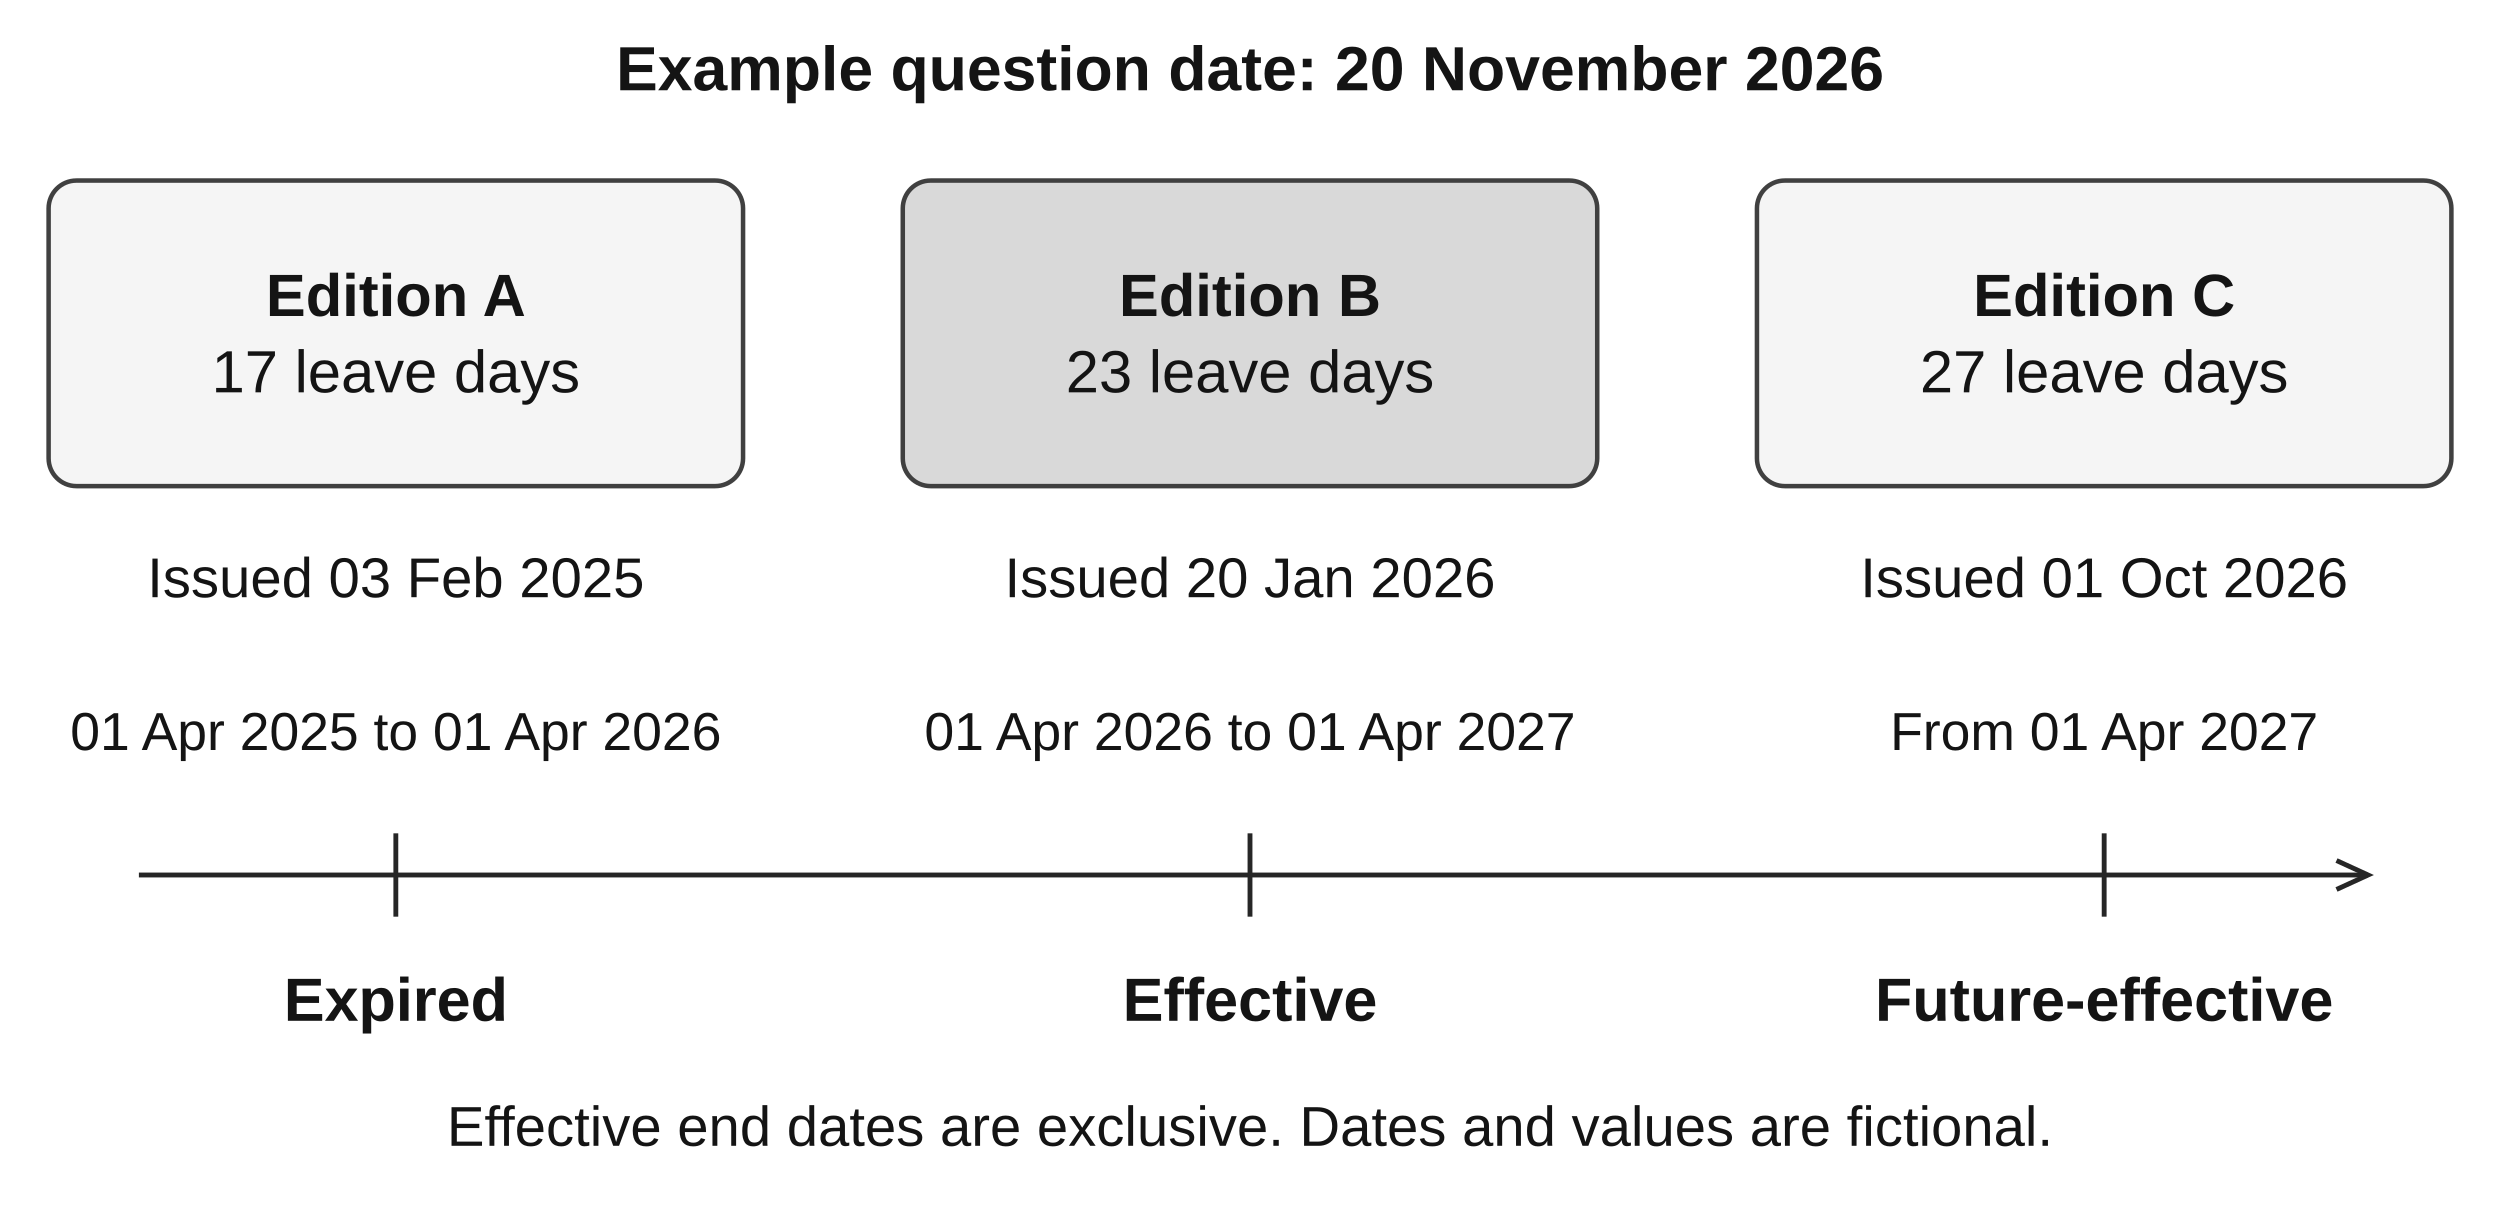
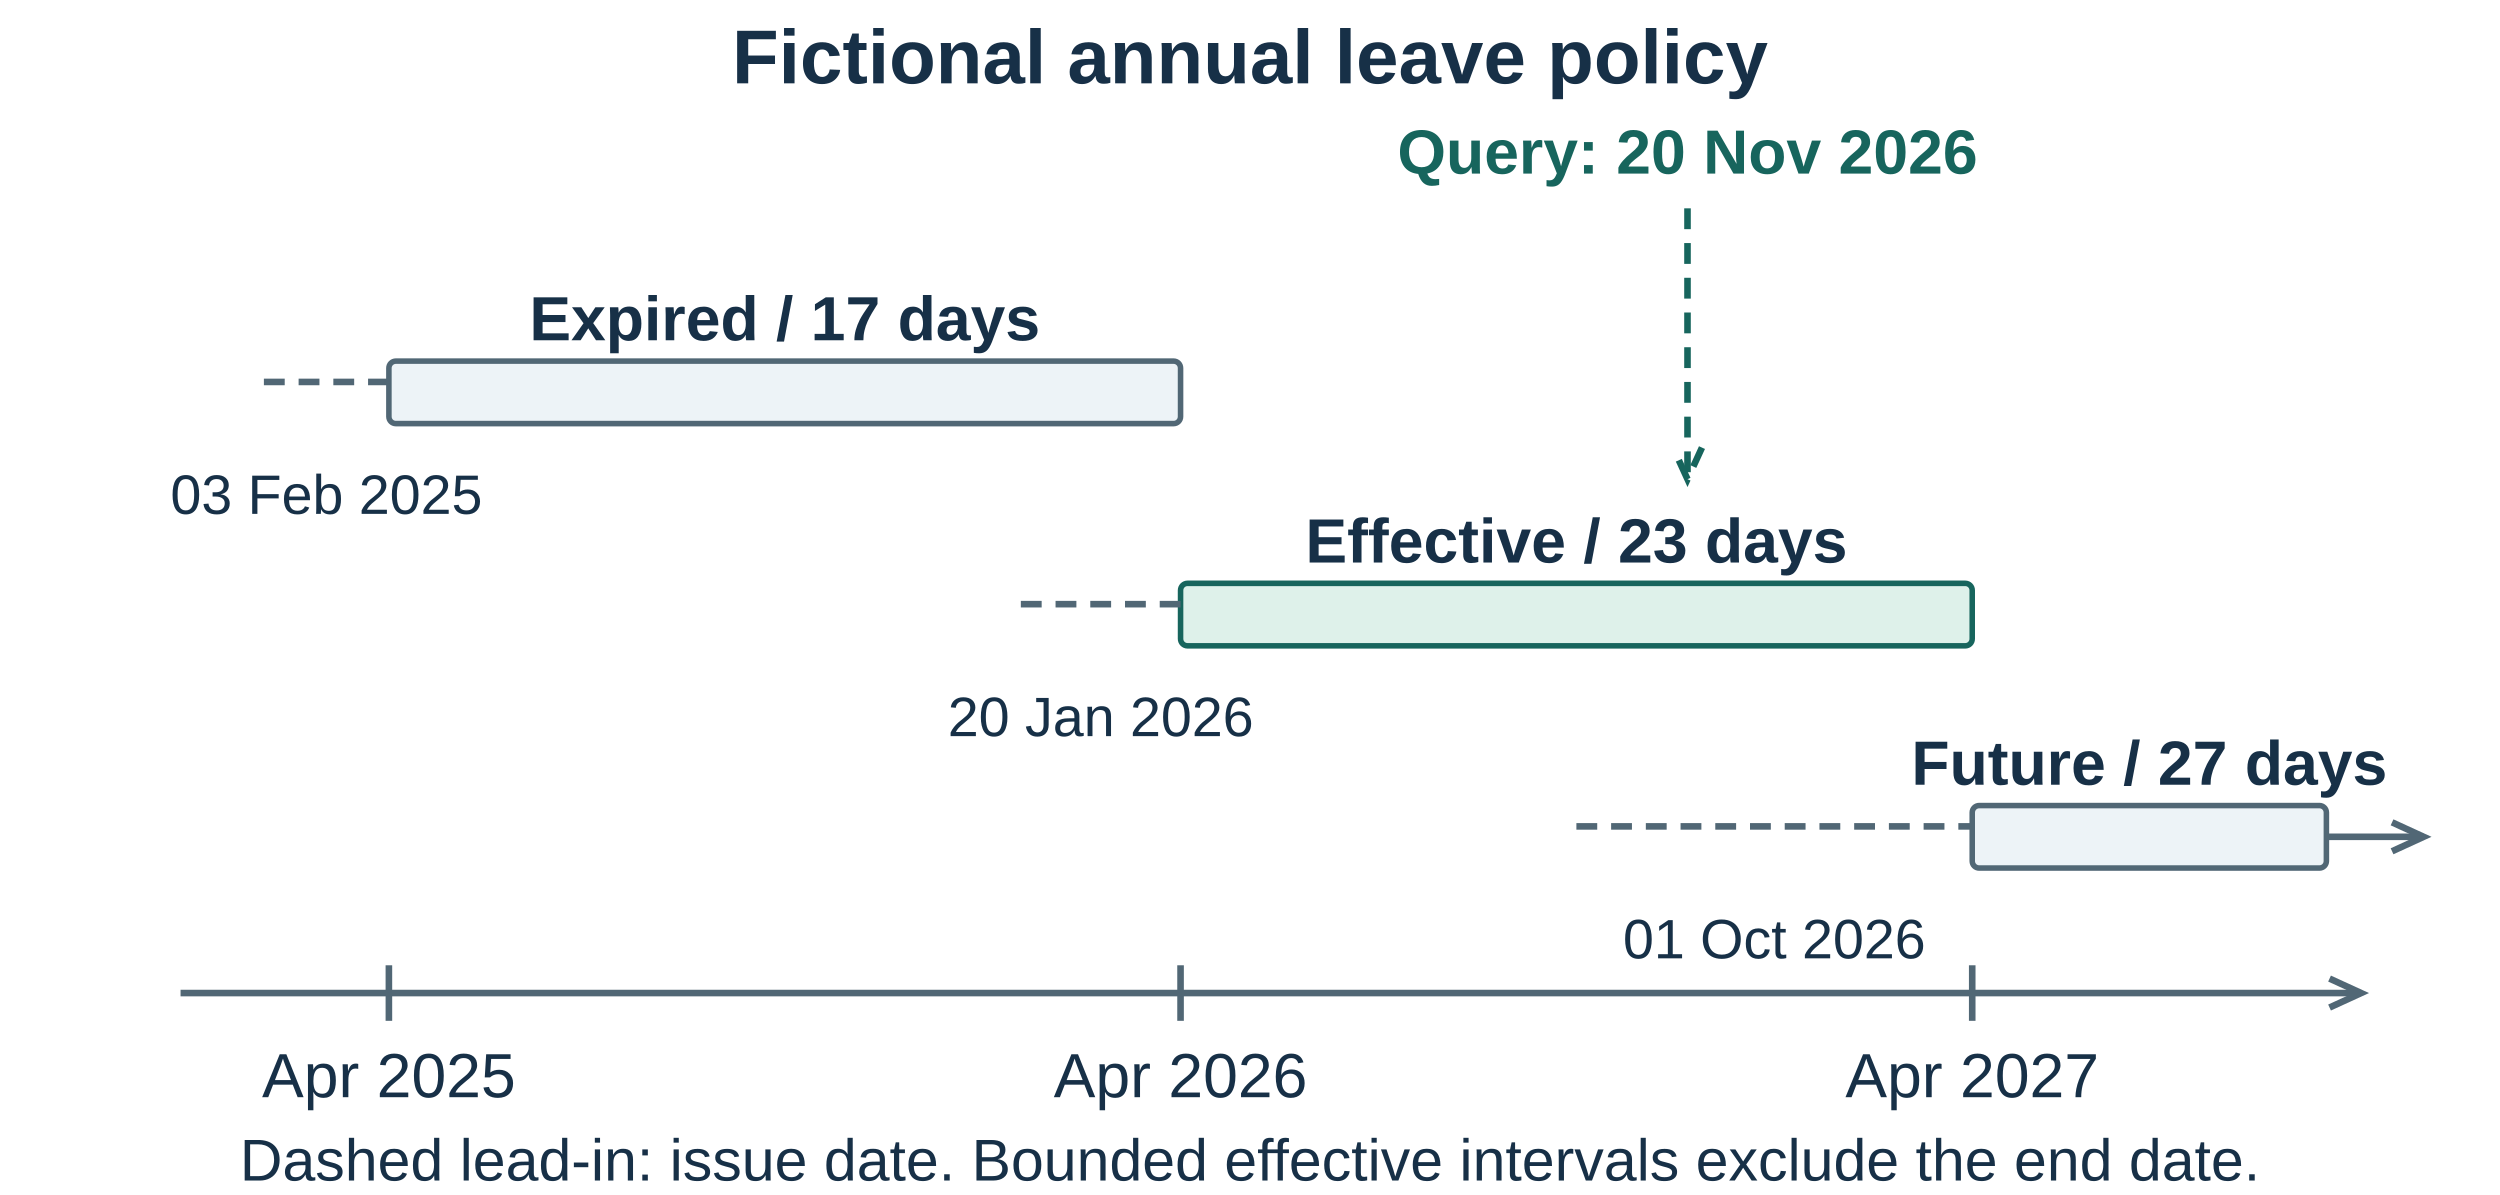
- <svg xmlns="http://www.w3.org/2000/svg" width="360" height="175" viewBox="0 0 360 175" role="img">
-   <text x="180" y="13" fill="#141414" text-anchor="middle" font-family="Arial,sans-serif" font-size="9" font-weight="700">Example question date: 20 November 2026</text>
-   <rect x="7" y="26" width="100" height="44" rx="4" fill="rgb(245,245,245)" stroke="#404040" stroke-width=".65" />
-   <text x="57.0" y="45.5" fill="#141414" text-anchor="middle" font-family="Arial,sans-serif" font-size="8.6" font-weight="700">Edition A</text>
-   <text x="57.0" y="56.5" fill="#141414" text-anchor="middle" font-family="Arial,sans-serif" font-size="8.6" font-weight="400">17 leave days</text>
-   <text x="57" y="86" fill="#141414" text-anchor="middle" font-family="Arial,sans-serif" font-size="8.1" font-weight="400">Issued 03 Feb 2025</text>
-   <text x="57" y="108" fill="#141414" text-anchor="middle" font-family="Arial,sans-serif" font-size="7.7" font-weight="400">01 Apr 2025 to 01 Apr 2026</text>
-   <rect x="130" y="26" width="100" height="44" rx="4" fill="rgb(217,217,217)" stroke="#404040" stroke-width=".65" />
-   <text x="180.0" y="45.5" fill="#141414" text-anchor="middle" font-family="Arial,sans-serif" font-size="8.6" font-weight="700">Edition B</text>
-   <text x="180.0" y="56.5" fill="#141414" text-anchor="middle" font-family="Arial,sans-serif" font-size="8.6" font-weight="400">23 leave days</text>
-   <text x="180" y="86" fill="#141414" text-anchor="middle" font-family="Arial,sans-serif" font-size="8.1" font-weight="400">Issued 20 Jan 2026</text>
-   <text x="180" y="108" fill="#141414" text-anchor="middle" font-family="Arial,sans-serif" font-size="7.7" font-weight="400">01 Apr 2026 to 01 Apr 2027</text>
-   <rect x="253" y="26" width="100" height="44" rx="4" fill="rgb(245,245,245)" stroke="#404040" stroke-width=".65" />
-   <text x="303.0" y="45.5" fill="#141414" text-anchor="middle" font-family="Arial,sans-serif" font-size="8.6" font-weight="700">Edition C</text>
-   <text x="303.0" y="56.5" fill="#141414" text-anchor="middle" font-family="Arial,sans-serif" font-size="8.6" font-weight="400">27 leave days</text>
-   <text x="303" y="86" fill="#141414" text-anchor="middle" font-family="Arial,sans-serif" font-size="8.1" font-weight="400">Issued 01 Oct 2026</text>
-   <text x="303" y="108" fill="#141414" text-anchor="middle" font-family="Arial,sans-serif" font-size="7.7" font-weight="400">From 01 Apr 2027</text>
-   <polyline points="20,126 341,126" fill="none" stroke="#262626" stroke-width=".7" />
-   <polyline points="336.455,123.916 341,126 336.455,128.084" fill="none" stroke="#262626" stroke-width=".7" />
-   <polyline points="57,120 57,132" fill="none" stroke="#262626" stroke-width=".7" />
-   <text x="57" y="147" fill="#141414" text-anchor="middle" font-family="Arial,sans-serif" font-size="8.8" font-weight="700">Expired</text>
-   <polyline points="180,120 180,132" fill="none" stroke="#262626" stroke-width=".7" />
-   <text x="180" y="147" fill="#141414" text-anchor="middle" font-family="Arial,sans-serif" font-size="8.8" font-weight="700">Effective</text>
-   <polyline points="303,120 303,132" fill="none" stroke="#262626" stroke-width=".7" />
-   <text x="303" y="147" fill="#141414" text-anchor="middle" font-family="Arial,sans-serif" font-size="8.8" font-weight="700">Future-effective</text>
-   <text x="180" y="165" fill="#141414" text-anchor="middle" font-family="Arial,sans-serif" font-size="8.1" font-weight="400">Effective end dates are exclusive. Dates and values are fictional.</text>
+ <svg xmlns="http://www.w3.org/2000/svg" width="360" height="172" viewBox="0 0 360 172" role="img">
+   <text x="180" y="12" fill="#173047" text-anchor="middle" font-family="Arial,sans-serif" font-size="11" font-weight="700">Fictional annual leave policy</text>
+   <polyline points="26,143 340,143" fill="none" stroke="#516775" stroke-width=".95" />
+   <polyline points="335.455,140.916 340,143 335.455,145.084" fill="none" stroke="#516775" stroke-width=".95" />
+   <polyline points="56,139 56,147" fill="none" stroke="#516775" stroke-width=".95" />
+   <text x="56" y="158" fill="#173047" text-anchor="middle" font-family="Arial,sans-serif" font-size="9" font-weight="400">Apr 2025</text>
+   <polyline points="170,139 170,147" fill="none" stroke="#516775" stroke-width=".95" />
+   <text x="170" y="158" fill="#173047" text-anchor="middle" font-family="Arial,sans-serif" font-size="9" font-weight="400">Apr 2026</text>
+   <polyline points="284,139 284,147" fill="none" stroke="#516775" stroke-width=".95" />
+   <text x="284" y="158" fill="#173047" text-anchor="middle" font-family="Arial,sans-serif" font-size="9" font-weight="400">Apr 2027</text>
+   <rect x="56" y="52" width="114" height="9" rx="1" fill="#edf3f7" stroke="#516775" stroke-width=".8" />
+   <text x="113.0" y="49" fill="#173047" text-anchor="middle" font-family="Arial,sans-serif" font-size="9" font-weight="700">Expired / 17 days</text>
+   <polyline points="38,55 56,55" fill="none" stroke="#516775" stroke-width=".95" stroke-dasharray="3 2" />
+   <text x="47.0" y="74" fill="#173047" text-anchor="middle" font-family="Arial,sans-serif" font-size="8" font-weight="400">03 Feb 2025</text>
+   <rect x="170" y="84" width="114" height="9" rx="1" fill="#def1ea" stroke="#17655d" stroke-width=".8" />
+   <text x="227.0" y="81" fill="#173047" text-anchor="middle" font-family="Arial,sans-serif" font-size="9" font-weight="700">Effective / 23 days</text>
+   <polyline points="147,87 170,87" fill="none" stroke="#516775" stroke-width=".95" stroke-dasharray="3 2" />
+   <text x="158.5" y="106" fill="#173047" text-anchor="middle" font-family="Arial,sans-serif" font-size="8" font-weight="400">20 Jan 2026</text>
+   <rect x="284" y="116" width="51" height="9" rx="1" fill="#edf3f7" stroke="#516775" stroke-width=".8" />
+   <text x="309.5" y="113" fill="#173047" text-anchor="middle" font-family="Arial,sans-serif" font-size="9" font-weight="700">Future / 27 days</text>
+   <polyline points="227,119 284,119" fill="none" stroke="#516775" stroke-width=".95" stroke-dasharray="3 2" />
+   <text x="255.5" y="138" fill="#173047" text-anchor="middle" font-family="Arial,sans-serif" font-size="8" font-weight="400">01 Oct 2026</text>
+   <polyline points="243,30 243,69" fill="none" stroke="#17655d" stroke-width=".95" stroke-dasharray="3 2" />
+   <polyline points="245.084,64.455 243,69 240.916,64.455" fill="none" stroke="#17655d" stroke-width=".95" stroke-dasharray="3 2" />
+   <polyline points="335,120.5 349,120.5" fill="none" stroke="#516775" stroke-width=".95" />
+   <polyline points="344.455,118.416 349,120.5 344.455,122.584" fill="none" stroke="#516775" stroke-width=".95" />
+   <text x="243" y="25" fill="#17655d" text-anchor="middle" font-family="Arial,sans-serif" font-size="9" font-weight="700">Query: 20 Nov 2026</text>
+   <text x="180" y="170" fill="#173047" text-anchor="middle" font-family="Arial,sans-serif" font-size="8.5" font-weight="400">Dashed lead-in: issue date. Bounded effective intervals exclude the end date.</text>
</svg>
